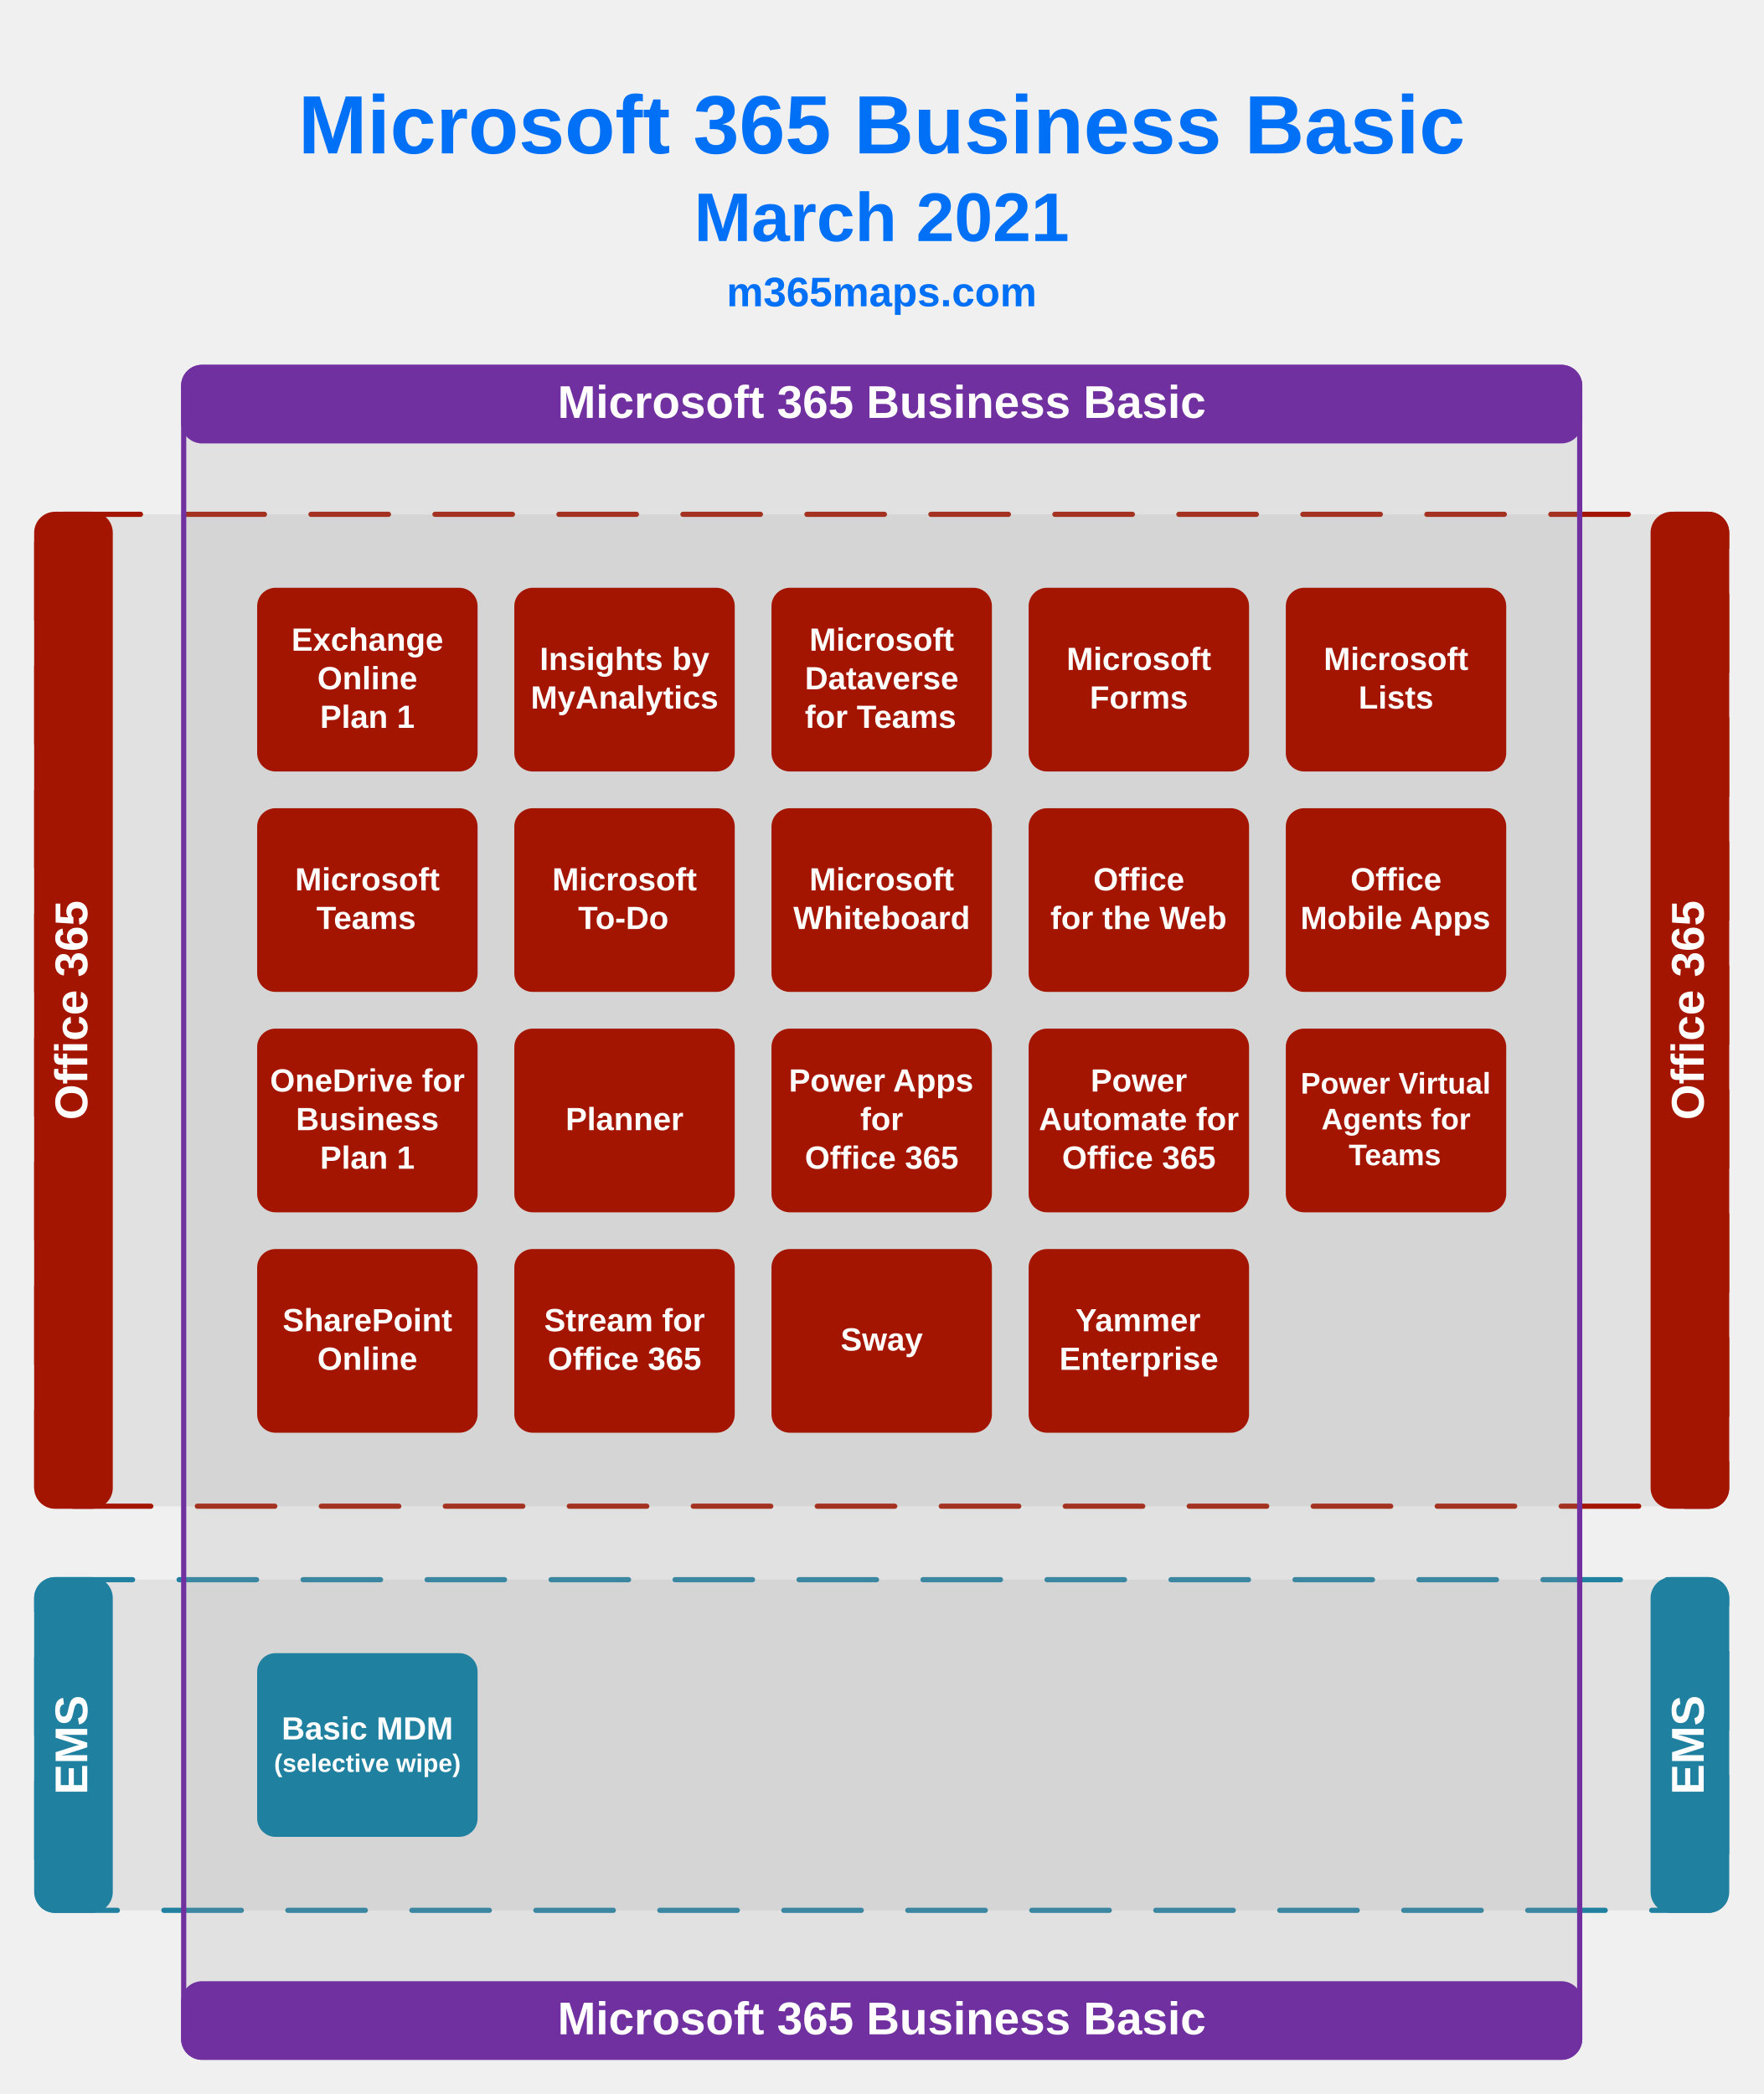
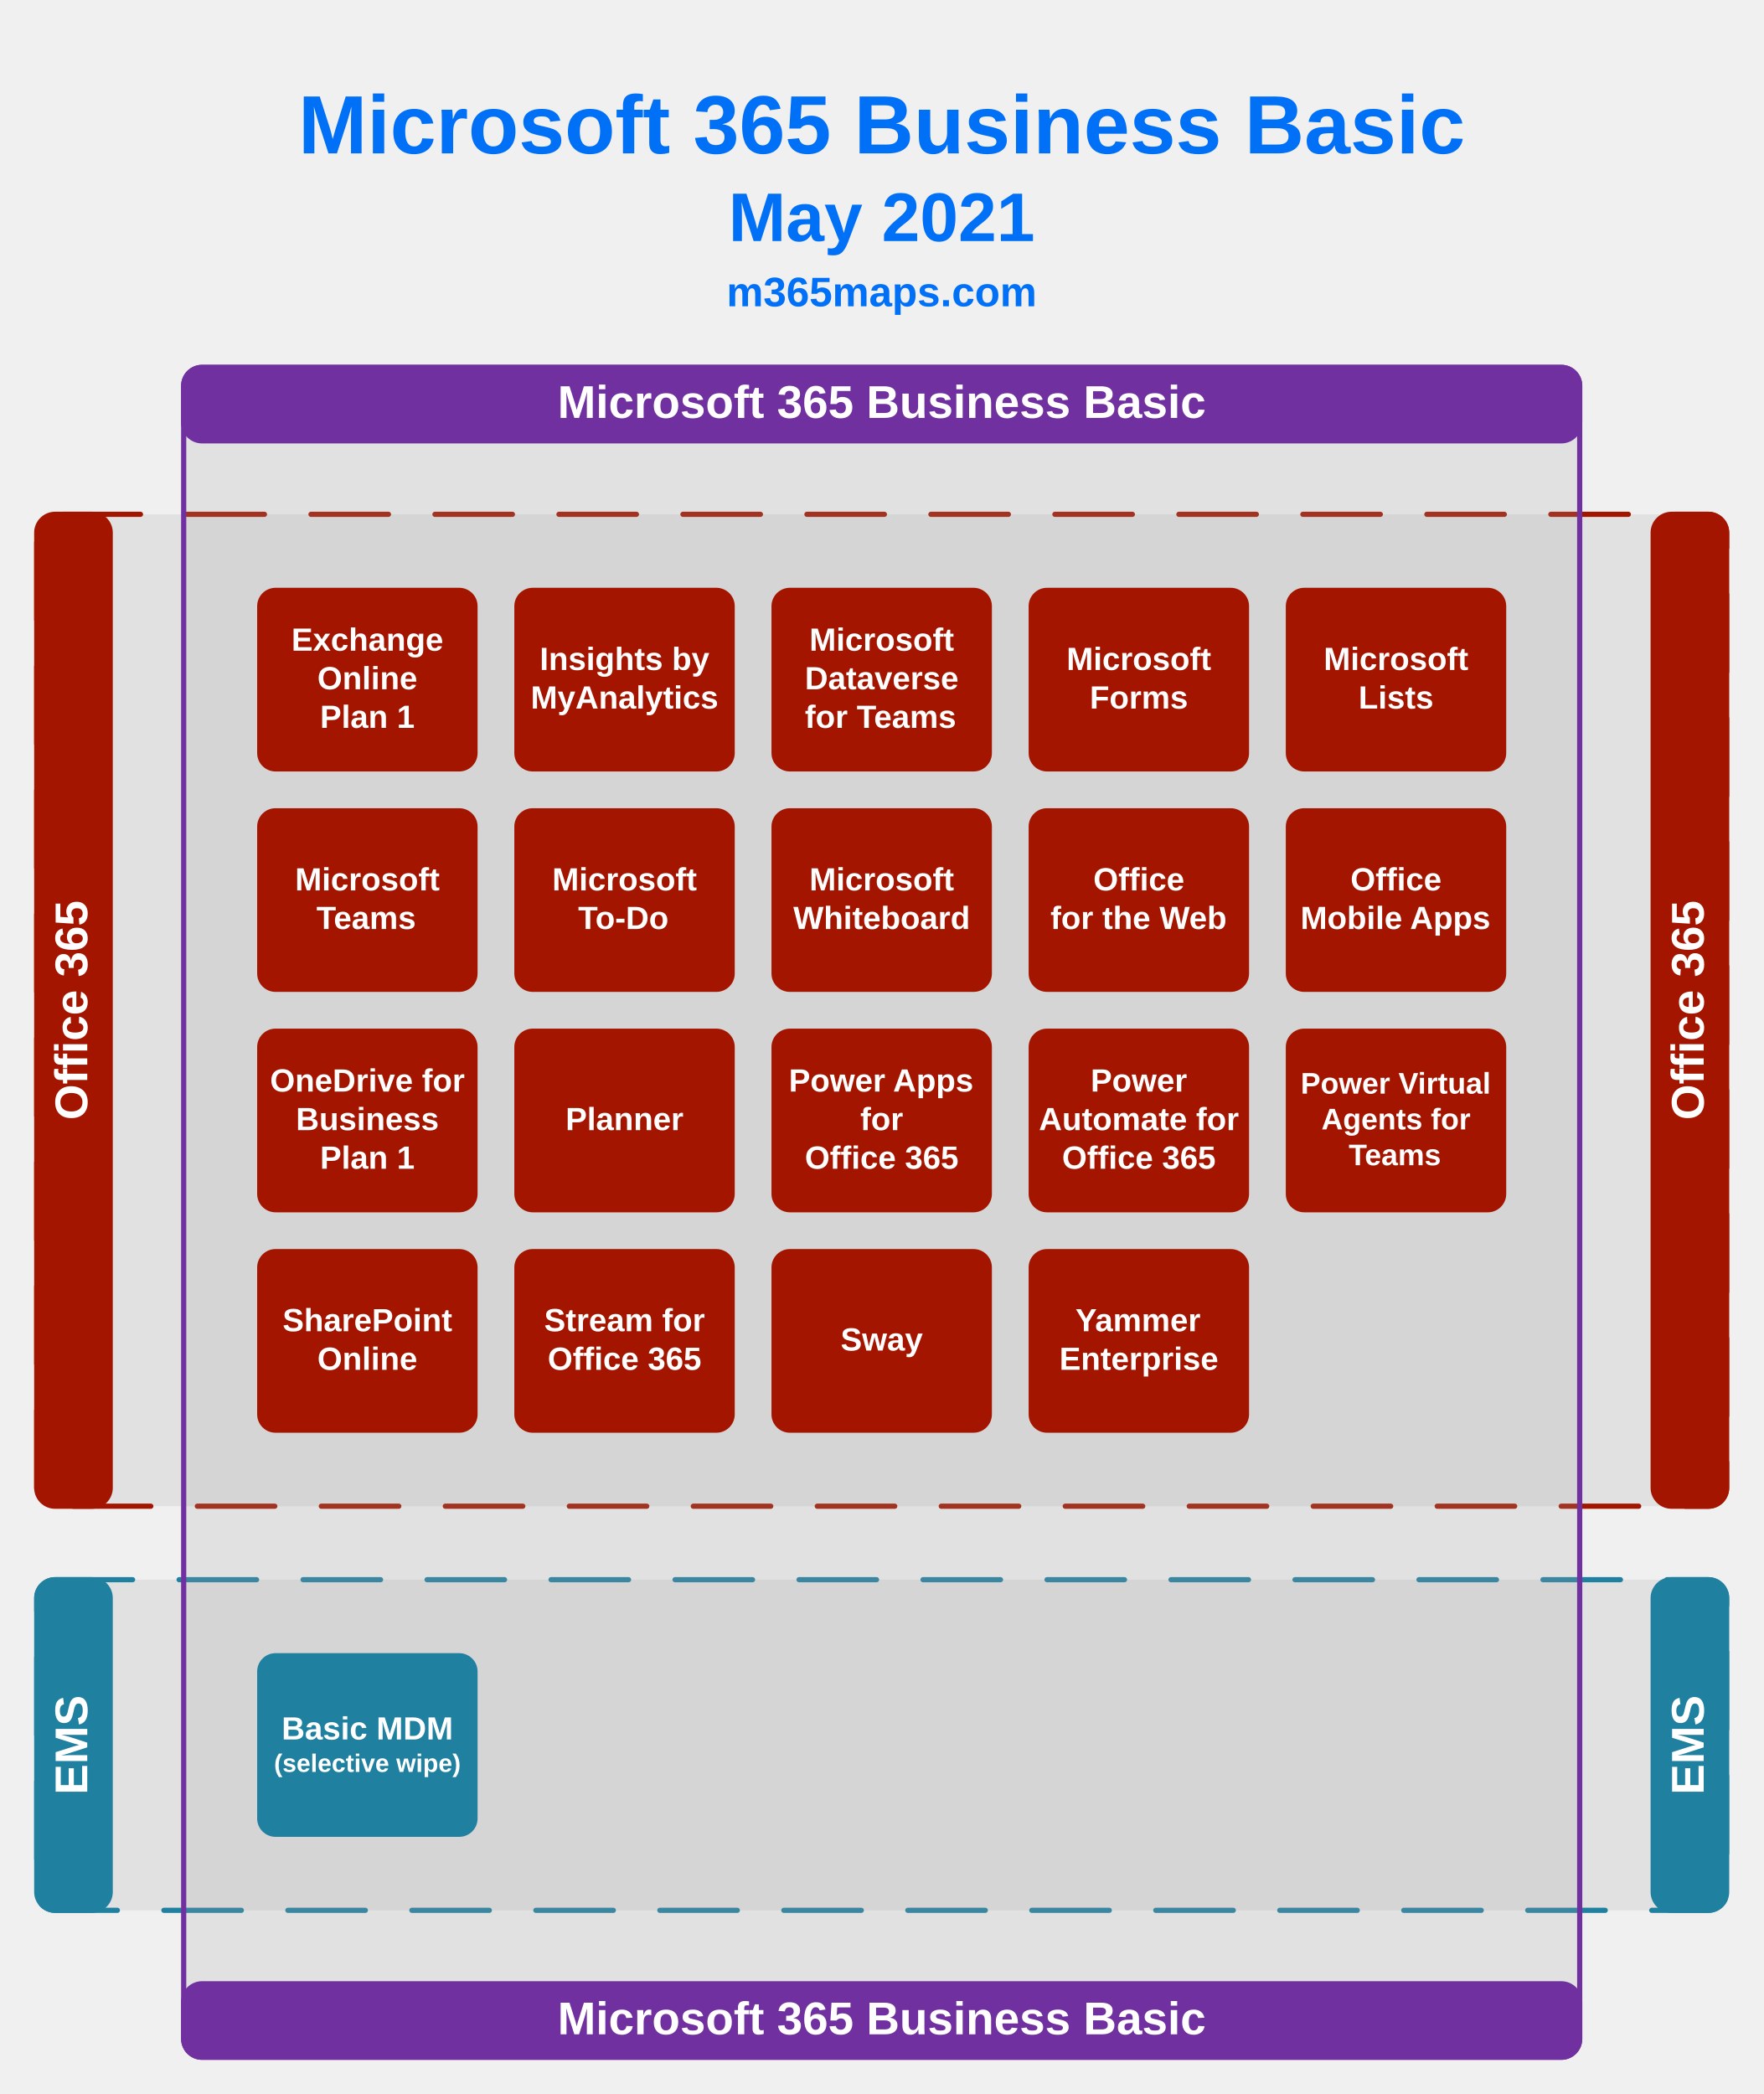
<svg xmlns="http://www.w3.org/2000/svg" width="768px" height="912px" viewBox="0 0 768 912" class="a">
  <style>
.b {fill:#a5a5a5;fill-opacity:0.2;stroke:#a41500;stroke-dasharray:33.75,20.25;stroke-linecap:round;stroke-linejoin:round;stroke-width:2.25}
.c {fill:#a5a5a5;fill-opacity:0.2;stroke:#2080a0;stroke-dasharray:33.75,20.25;stroke-linecap:round;stroke-linejoin:round;stroke-width:2.25}
.d {fill:#a5a5a5;fill-opacity:0.2;stroke:#7030a0;stroke-linecap:round;stroke-linejoin:round;stroke-width:2.25}
.e {fill:#2080a0;stroke:#2080a0;stroke-linecap:round;stroke-linejoin:round;stroke-width:2.25}
.f {fill:#ffffff;font-family:Arial;font-size:1.667em;font-weight:bold}
.g {fill:#a41500;stroke:#a41500;stroke-linecap:round;stroke-linejoin:round;stroke-width:2.25}
.h {fill:#2080a0;stroke:none;stroke-linecap:round;stroke-linejoin:round;stroke-width:1}
.i {fill:#ffffff;font-family:Arial;font-size:1.167em;font-weight:bold}
.j {font-size:0.786em}
.k {fill:#7030a0;stroke:#7030a0;stroke-linecap:round;stroke-linejoin:round;stroke-width:2.25}
.l {fill:none;stroke:none;stroke-linecap:round;stroke-linejoin:round;stroke-width:0.75}
.m {fill:#0070f7;font-family:Arial;font-size:3em;font-weight:bold}
.n {fill:#0070f7;font-family:Arial;font-size:2.5em;font-weight:bold}
.o {fill:#0070f7;font-family:Arial;font-size:1.5em;font-weight:bold}
.p {fill:#a41500;stroke:none;stroke-linecap:round;stroke-linejoin:round;stroke-width:1}
.q {font-size:1em}
.r {fill:#ffffff;font-family:Arial;font-size:1.083em;font-weight:bold}
.a {fill:none;fill-rule:evenodd;font-size:12px;overflow:visible;stroke-linecap:square;stroke-miterlimit:3}
</style>
  <g>
    <g transform="translate(-160,656) rotate(-90)">
      <rect x="0" y="176" width="432" height="736" rx="8" ry="8" class="b" />
    </g>
    <g transform="translate(16,-80)">
      <rect x="0" y="768" width="736" height="144" rx="8" ry="8" class="c" />
    </g>
    <g transform="translate(80,-16)">
      <rect x="0" y="176" width="608" height="736" rx="8" ry="8" class="d" />
    </g>
    <a target="_blank" aria-label="Enterprise Mobility + Security" href="https://www.microsoft.com/cloud-platform/enterprise-mobility-security" rel="noopener">
      <g transform="translate(-864,832) rotate(-90)">
        <rect x="0" y="880" width="144" height="32" rx="8" ry="8" class="e" />
        <text x="50.33" y="902" class="f">EMS</text>
      </g>
    </a>
    <a target="_blank" aria-label="Office 365 Business" href="https://products.office.com/business/" rel="noopener">
      <g transform="translate(-160,656) rotate(-90)">
        <rect x="0" y="880" width="432" height="32" rx="8" ry="8" class="g" />
        <text x="168.2" y="902" class="f">Office 365</text>
      </g>
    </a>
    <a target="_blank" aria-label="Enterprise Mobility + Security" href="https://www.microsoft.com/cloud-platform/enterprise-mobility-security" rel="noopener">
      <g transform="translate(-160,832) rotate(-90)">
        <rect x="0" y="880" width="144" height="32" rx="8" ry="8" class="e" />
        <text x="50.33" y="902" class="f">EMS</text>
      </g>
    </a>
    <a target="_blank" aria-label="Office 365 Business" href="https://products.office.com/business/" rel="noopener">
      <g transform="translate(-864,656) rotate(-90)">
        <rect x="0" y="880" width="432" height="32" rx="8" ry="8" class="g" />
        <text x="168.2" y="902" class="f">Office 365</text>
      </g>
    </a>
    <a target="_blank" aria-label="Intune Device Management" href="https://docs.microsoft.com/mem/intune/fundamentals/what-is-intune" rel="noopener">
      <g transform="translate(112,-112)">
        <rect x="0" y="832" width="96" height="80" rx="8" ry="8" class="h" />
        <text x="10.66" y="869.6" class="i">Basic MDM <tspan x="7.34" dy="1.282em" class="j">(selective wipe)</tspan>
        </text>
      </g>
    </a>
    <a target="_blank" aria-label="Microsoft 365 Business Basic" href="https://www.microsoft.com/microsoft-365/business/microsoft-365-business-basic" rel="noopener">
      <g transform="translate(80,-16)">
        <rect x="0" y="880" width="608" height="32" rx="8" ry="8" class="k" />
        <text x="162.83" y="902" class="f">Microsoft 365 Business Basic</text>
      </g>
    </a>
    <a target="_blank" aria-label="Microsoft 365 Business Basic" href="https://www.microsoft.com/microsoft-365/business/microsoft-365-business-basic" rel="noopener">
      <g transform="translate(80,-720)">
        <rect x="0" y="880" width="608" height="32" rx="8" ry="8" class="k" />
        <text x="162.83" y="902" class="f">Microsoft 365 Business Basic</text>
      </g>
    </a>
    <a target="_blank" aria-label="m365maps.com" href="https://m365maps.com/" rel="noopener">
      <g transform="translate(16,-832)">
        <rect x="0" y="864" width="736" height="48" class="l" />
        <text x="113.9" y="898.8" class="m">Microsoft 365 Business Basic</text>
      </g>
    </a>
    <g transform="translate(16,-800)">
      <rect x="0" y="880" width="736" height="32" class="l" />
-       <text x="286.28" y="905" class="n">March 2021</text>
+       <text x="301.28" y="905" class="n">May 2021</text>
    </g>
    <a target="_blank" aria-label="m365maps.com" href="https://m365maps.com/" rel="noopener">
      <g transform="translate(16,-768)">
        <rect x="0" y="880" width="736" height="32" class="l" />
        <text x="300.46" y="901.4" class="o">m365maps.com</text>
      </g>
    </a>
    <a target="_blank" aria-label="Exchange Online" href="https://docs.microsoft.com/office365/servicedescriptions/exchange-online-service-description/exchange-online-service-description#feature-availability-across-exchange-online-standalone-plans" rel="noopener">
      <g transform="translate(112,-576)">
        <rect x="0" y="832" width="96" height="80" rx="8" ry="8" class="p" />
        <text x="14.93" y="859.4" class="i">Exchange <tspan x="26.22" dy="1.2em" class="q">Online </tspan>
          <tspan x="27.38" dy="1.2em" class="q">Plan 1</tspan>
        </text>
      </g>
    </a>
    <a target="_blank" aria-label="SharePoint Online" href="https://docs.microsoft.com/sharepoint/introduction" rel="noopener">
      <g transform="translate(112,-288)">
        <rect x="0" y="832" width="96" height="80" rx="8" ry="8" class="p" />
        <text x="11.05" y="867.8" class="i">SharePoint <tspan x="26.22" dy="1.2em" class="q">Online</tspan>
        </text>
      </g>
    </a>
    <a target="_blank" aria-label="OneDrive for Business" href="https://docs.microsoft.com/office365/servicedescriptions/onedrive-for-business-service-description" rel="noopener">
      <g transform="translate(112,-384)">
        <rect x="0" y="832" width="96" height="80" rx="8" ry="8" class="p" />
        <text x="5.6" y="859.4" class="i">OneDrive for <tspan x="16.88" dy="1.2em" class="q">Business </tspan>
          <tspan x="27.38" dy="1.2em" class="q">Plan 1</tspan>
        </text>
      </g>
    </a>
    <a target="_blank" aria-label="Yammer" href="https://products.office.com/yammer/yammer-overview" rel="noopener">
      <g transform="translate(448,-288)">
        <rect x="0" y="832" width="96" height="80" rx="8" ry="8" class="p" />
        <text x="20.37" y="867.8" class="i">Yammer <tspan x="13.38" dy="1.2em" class="q">Enterprise</tspan>
        </text>
      </g>
    </a>
    <a target="_blank" aria-label="Planner" href="https://products.office.com/business/task-management-software" rel="noopener">
      <g transform="translate(224,-384)">
        <rect x="0" y="832" width="96" height="80" rx="8" ry="8" class="p" />
        <text x="22.32" y="876.2" class="i">Planner</text>
      </g>
    </a>
    <a target="_blank" aria-label="Microsoft Teams" href="https://products.office.com/microsoft-teams/" rel="noopener">
      <g transform="translate(112,-480)">
        <rect x="0" y="832" width="96" height="80" rx="8" ry="8" class="p" />
        <text x="16.5" y="867.8" class="i">Microsoft <tspan x="25.82" dy="1.2em" class="q">Teams</tspan>
        </text>
      </g>
    </a>
    <a target="_blank" aria-label="Stream" href="https://docs.microsoft.com/stream/" rel="noopener">
      <g transform="translate(224,-288)">
        <rect x="0" y="832" width="96" height="80" rx="8" ry="8" class="p" />
        <text x="12.99" y="867.8" class="i">Stream for <tspan x="14.54" dy="1.2em" class="q">Office 365</tspan>
        </text>
      </g>
    </a>
    <a target="_blank" aria-label="MyAnalytics" href="https://products.office.com/business/myanalytics-personal-analytics" rel="noopener">
      <g transform="translate(224,-576)">
        <rect x="0" y="832" width="96" height="80" rx="8" ry="8" class="p" />
        <text x="11.05" y="867.8" class="i">Insights by <tspan x="7.15" dy="1.2em" class="q">MyAnalytics</tspan>
        </text>
      </g>
    </a>
    <a target="_blank" aria-label="Power Apps" href="https://powerapps.microsoft.com/" rel="noopener">
      <g transform="translate(336,-384)">
        <rect x="0" y="832" width="96" height="80" rx="8" ry="8" class="p" />
        <text x="7.55" y="859.4" class="i">Power Apps<tspan x="38.67" dy="1.2em" class="q">for</tspan>
          <tspan x="14.54" dy="1.2em" class="q">Office 365</tspan>
        </text>
      </g>
    </a>
    <a target="_blank" aria-label="Power Automate" href="https://powerautomate.microsoft.com/" rel="noopener">
      <g transform="translate(448,-384)">
        <rect x="0" y="832" width="96" height="80" rx="8" ry="8" class="p" />
        <text x="26.99" y="859.4" class="i">Power <tspan x="4.45" dy="1.2em" class="q">Automate for</tspan>
          <tspan x="14.54" dy="1.2em" class="q">Office 365</tspan>
        </text>
      </g>
    </a>
    <a target="_blank" aria-label="Sway" href="https://support.office.com/sway" rel="noopener">
      <g transform="translate(336,-288)">
        <rect x="0" y="832" width="96" height="80" rx="8" ry="8" class="p" />
        <text x="30.1" y="876.2" class="i">Sway</text>
      </g>
    </a>
    <a target="_blank" aria-label="Microsoft Forms" href="https://support.office.com/forms" rel="noopener">
      <g transform="translate(448,-576)">
        <rect x="0" y="832" width="96" height="80" rx="8" ry="8" class="p" />
        <text x="16.5" y="867.8" class="i">Microsoft <tspan x="26.61" dy="1.2em" class="q">Forms</tspan>
        </text>
      </g>
    </a>
    <a target="_blank" aria-label="Microsoft Dataverse for Teams" href="https://docs.microsoft.com/powerapps/teams/overview-data-platform" rel="noopener">
      <g transform="translate(336,-576)">
        <rect x="0" y="832" width="96" height="80" rx="8" ry="8" class="p" />
        <text x="16.5" y="859.4" class="i">Microsoft <tspan x="14.53" dy="1.2em" class="q">Dataverse </tspan>
          <tspan x="14.55" dy="1.2em" class="q">for Teams</tspan>
        </text>
      </g>
    </a>
    <a target="_blank" aria-label="Office Mobile" href="https://products.office.com/mobile/office" rel="noopener">
      <g transform="translate(560,-480)">
        <rect x="0" y="832" width="96" height="80" rx="8" ry="8" class="p" />
        <text x="28.16" y="867.8" class="i">Office<tspan x="6.39" dy="1.2em" class="q">Mobile Apps</tspan>
        </text>
      </g>
    </a>
    <a target="_blank" aria-label="Office Online" href="https://docs.microsoft.com/office365/servicedescriptions/office-online-service-description/office-online-service-description" rel="noopener">
      <g transform="translate(448,-480)">
        <rect x="0" y="832" width="96" height="80" rx="8" ry="8" class="p" />
        <text x="28.16" y="867.8" class="i">Office<tspan x="9.5" dy="1.2em" class="q">for the Web</tspan>
        </text>
      </g>
    </a>
    <a target="_blank" aria-label="Microsoft Lists" href="https://www.microsoft.com/microsoft-365/microsoft-lists" rel="noopener">
      <g transform="translate(560,-576)">
        <rect x="0" y="832" width="96" height="80" rx="8" ry="8" class="p" />
        <text x="16.5" y="867.8" class="i">Microsoft <tspan x="31.66" dy="1.2em" class="q">Lists</tspan>
        </text>
      </g>
    </a>
    <a target="_blank" aria-label="Microsoft Whiteboard" href="https://support.microsoft.com/office/d236aef8-fcdf-4b5e-b5d7-7f157461e920" rel="noopener">
      <g transform="translate(336,-480)">
        <rect x="0" y="832" width="96" height="80" rx="8" ry="8" class="p" />
        <text x="16.5" y="867.8" class="i">Microsoft <tspan x="9.5" dy="1.2em" class="q">Whiteboard</tspan>
        </text>
      </g>
    </a>
    <a target="_blank" aria-label="Microsoft To-Do" href="https://www.microsoft.com/microsoft-365/microsoft-to-do-list-app" rel="noopener">
      <g transform="translate(224,-480)">
        <rect x="0" y="832" width="96" height="80" rx="8" ry="8" class="p" />
        <text x="16.5" y="867.8" class="i">Microsoft <tspan x="27.79" dy="1.2em" class="q">To</tspan>-Do</text>
      </g>
    </a>
    <a target="_blank" aria-label="Power Virtual Agents for Teams" href="https://docs.microsoft.com/power-virtual-agents/teams/fundamentals-what-is-power-virtual-agents-teams" rel="noopener">
      <g transform="translate(560,-384)">
        <rect x="0" y="832" width="96" height="80" rx="8" ry="8" class="p" />
        <text x="6.46" y="860.3" class="r">Power Virtual <tspan x="15.5" dy="1.2em" class="q">Agents for </tspan>
          <tspan x="27.4" dy="1.2em" class="q">Teams</tspan>
        </text>
      </g>
    </a>
  </g>
</svg>
